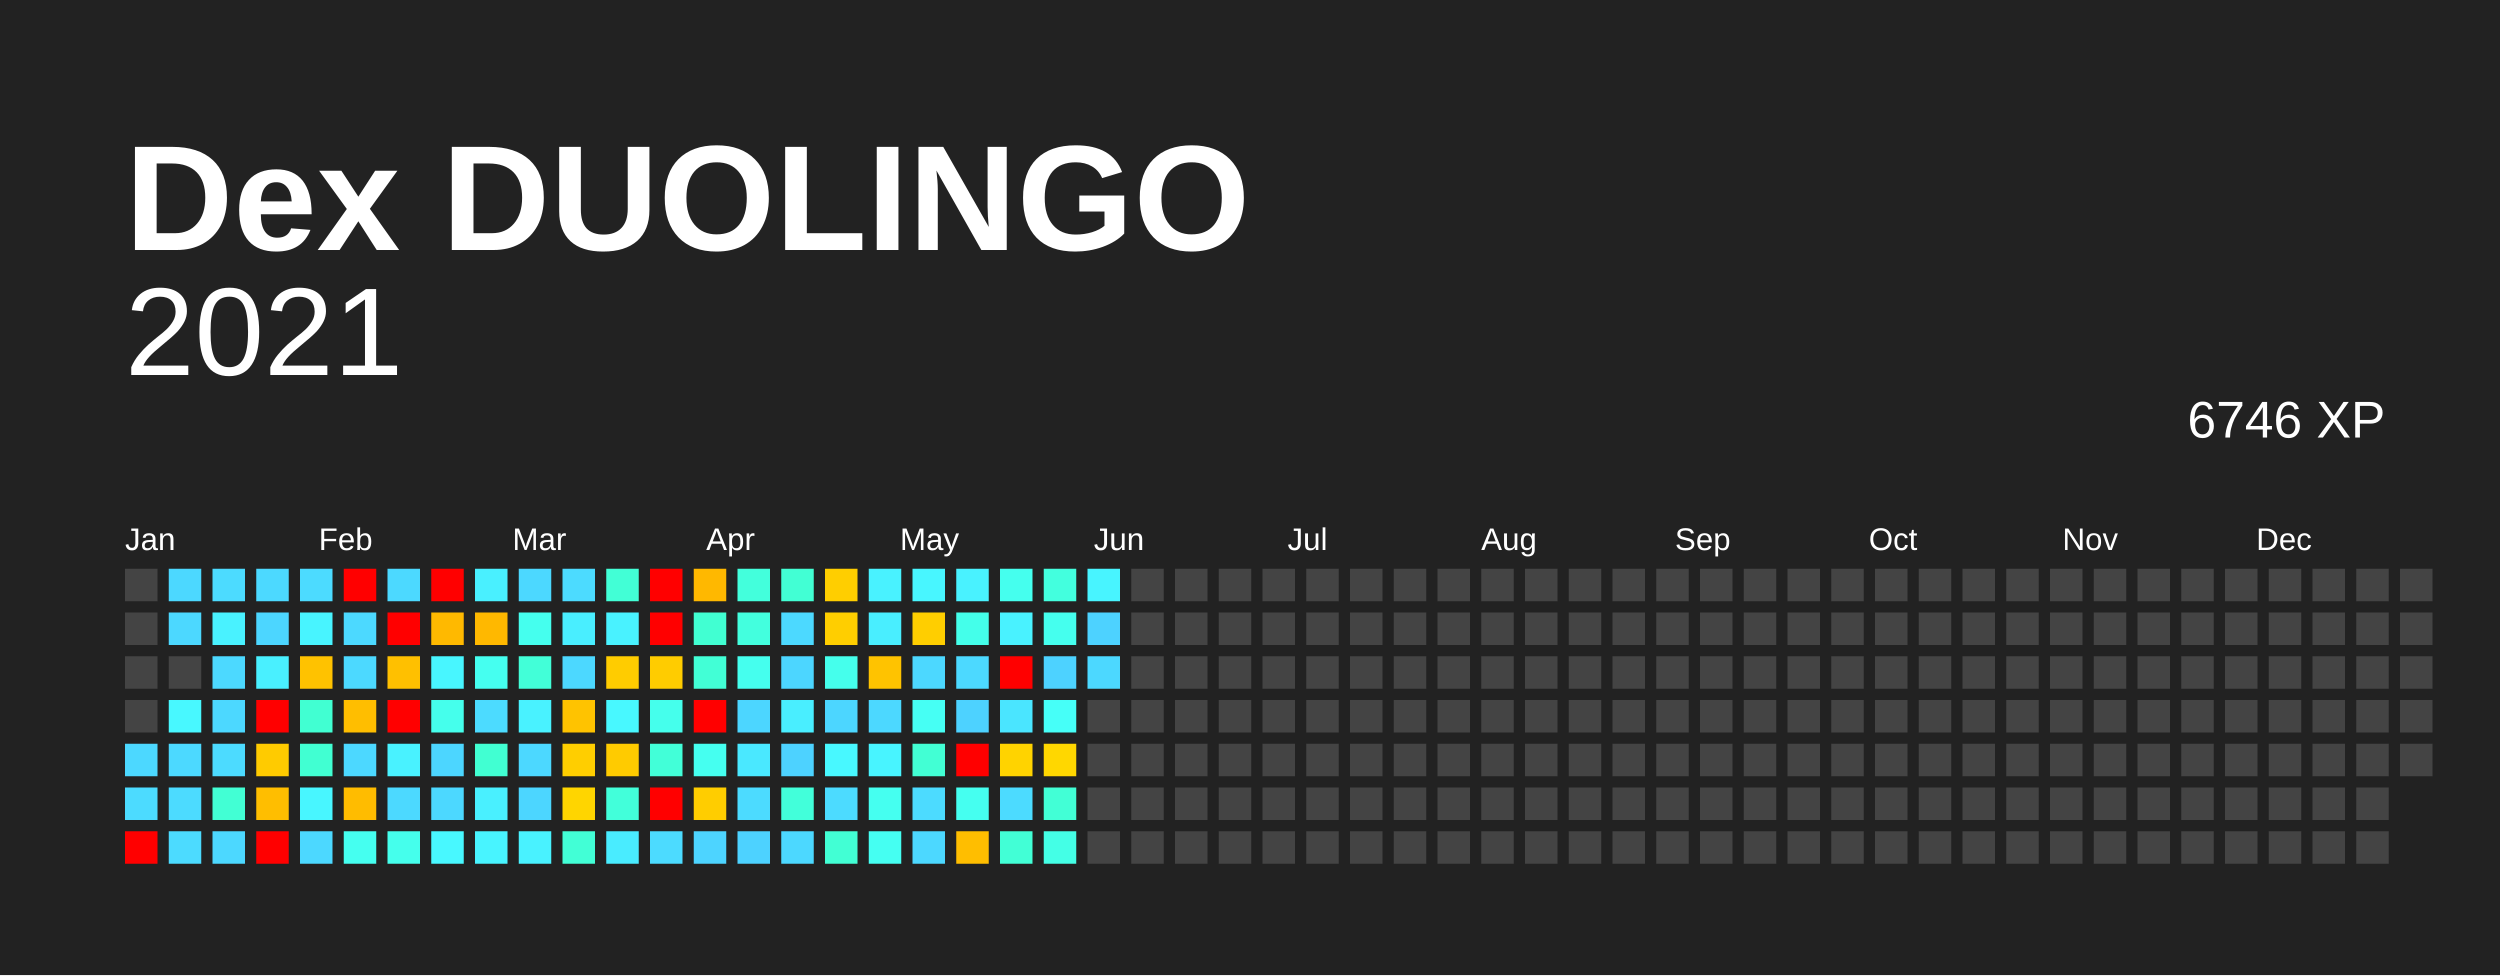
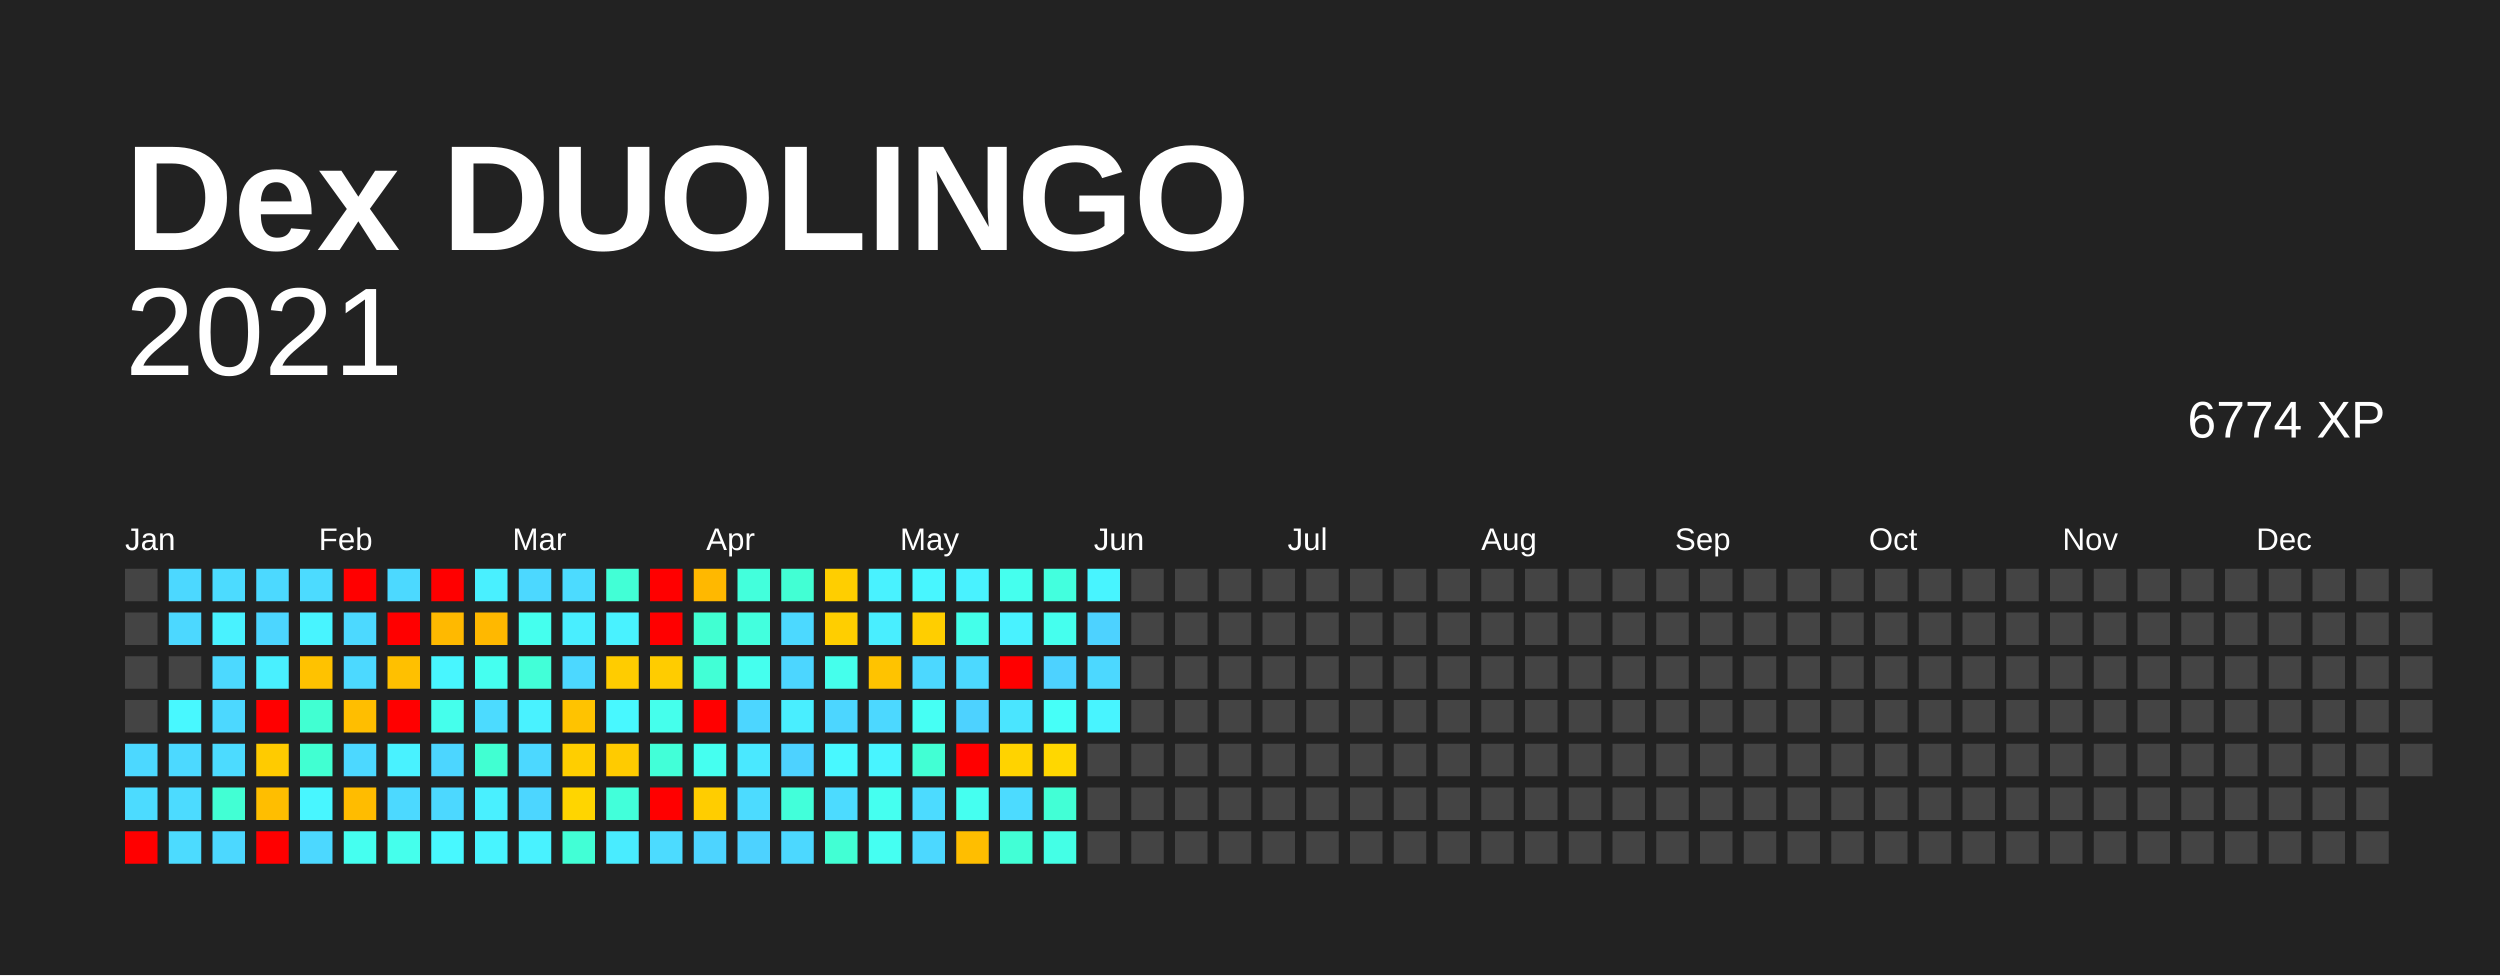
<svg xmlns="http://www.w3.org/2000/svg" baseProfile="full" height="78mm" version="1.1" viewBox="0,0,200,78" width="200mm">
  <defs />
  <rect fill="#222222" height="78" width="200" x="0" y="0" />
  <text fill="#FFFFFF" style="font-size:12px; font-family:Arial; font-weight:bold;" x="10" y="20">Dex DUOLINGO</text>
  <text alignment-baseline="hanging" fill="#FFFFFF" style="font-size:10.0px; font-family:Arial;" x="10" y="30">2021</text>
-   <text alignment-baseline="hanging" fill="#FFFFFF" style="font-size:4.125px; font-family:Arial;" x="175" y="35">6746 XP</text>
+   <text alignment-baseline="hanging" fill="#FFFFFF" style="font-size:4.125px; font-family:Arial;" x="175" y="35">6774 XP</text>
  <text fill="#FFFFFF" style="font-size:2.5px; font-family:Arial" x="10.0" y="44">Jan</text>
  <text fill="#FFFFFF" style="font-size:2.5px; font-family:Arial" x="25.5" y="44">Feb</text>
  <text fill="#FFFFFF" style="font-size:2.5px; font-family:Arial" x="41.0" y="44">Mar</text>
  <text fill="#FFFFFF" style="font-size:2.5px; font-family:Arial" x="56.5" y="44">Apr</text>
  <text fill="#FFFFFF" style="font-size:2.5px; font-family:Arial" x="72.0" y="44">May</text>
  <text fill="#FFFFFF" style="font-size:2.5px; font-family:Arial" x="87.5" y="44">Jun</text>
  <text fill="#FFFFFF" style="font-size:2.5px; font-family:Arial" x="103.0" y="44">Jul</text>
  <text fill="#FFFFFF" style="font-size:2.5px; font-family:Arial" x="118.5" y="44">Aug</text>
  <text fill="#FFFFFF" style="font-size:2.5px; font-family:Arial" x="134.0" y="44">Sep</text>
  <text fill="#FFFFFF" style="font-size:2.5px; font-family:Arial" x="149.5" y="44">Oct</text>
  <text fill="#FFFFFF" style="font-size:2.5px; font-family:Arial" x="165.0" y="44">Nov</text>
  <text fill="#FFFFFF" style="font-size:2.5px; font-family:Arial" x="180.5" y="44">Dec</text>
  <rect fill="#444444" height="2.6" width="2.6" x="10.0" y="45.5" />
  <rect fill="#444444" height="2.6" width="2.6" x="10.0" y="49.0" />
  <rect fill="#444444" height="2.6" width="2.6" x="10.0" y="52.5" />
  <rect fill="#444444" height="2.6" width="2.6" x="10.0" y="56.0" />
  <rect fill="#4cd8ff" height="2.6" width="2.6" x="10.0" y="59.5" />
  <rect fill="#4cdbff" height="2.6" width="2.6" x="10.0" y="63.0" />
  <rect fill="red" height="2.6" width="2.6" x="10.0" y="66.5" />
  <rect fill="#4cd8ff" height="2.6" width="2.6" x="13.5" y="45.5" />
  <rect fill="#4cd8ff" height="2.6" width="2.6" x="13.5" y="49.0" />
  <rect fill="#444444" height="2.6" width="2.6" x="13.5" y="52.5" />
  <rect fill="#48f8ff" height="2.6" width="2.6" x="13.5" y="56.0" />
  <rect fill="#4cd9ff" height="2.6" width="2.6" x="13.5" y="59.5" />
  <rect fill="#4cdbff" height="2.6" width="2.6" x="13.5" y="63.0" />
  <rect fill="#4cdbff" height="2.6" width="2.6" x="13.5" y="66.5" />
  <rect fill="#4cdbff" height="2.6" width="2.6" x="17.0" y="45.5" />
  <rect fill="#49f2ff" height="2.6" width="2.6" x="17.0" y="49.0" />
  <rect fill="#4cd9ff" height="2.6" width="2.6" x="17.0" y="52.5" />
  <rect fill="#4cd8ff" height="2.6" width="2.6" x="17.0" y="56.0" />
  <rect fill="#4cdbff" height="2.6" width="2.6" x="17.0" y="59.5" />
  <rect fill="#42ffd4" height="2.6" width="2.6" x="17.0" y="63.0" />
  <rect fill="#4cd8ff" height="2.6" width="2.6" x="17.0" y="66.5" />
  <rect fill="#4cd9ff" height="2.6" width="2.6" x="20.5" y="45.5" />
  <rect fill="#4cd6ff" height="2.6" width="2.6" x="20.5" y="49.0" />
  <rect fill="#49f0ff" height="2.6" width="2.6" x="20.5" y="52.5" />
  <rect fill="red" height="2.6" width="2.6" x="20.5" y="56.0" />
  <rect fill="#ffcb00" height="2.6" width="2.6" x="20.5" y="59.5" />
  <rect fill="#ffbe00" height="2.6" width="2.6" x="20.5" y="63.0" />
  <rect fill="red" height="2.6" width="2.6" x="20.5" y="66.5" />
  <rect fill="#4cdbff" height="2.6" width="2.6" x="24.0" y="45.5" />
  <rect fill="#48f4ff" height="2.6" width="2.6" x="24.0" y="49.0" />
  <rect fill="#ffc200" height="2.6" width="2.6" x="24.0" y="52.5" />
  <rect fill="#41ffd2" height="2.6" width="2.6" x="24.0" y="56.0" />
  <rect fill="#41ffd2" height="2.6" width="2.6" x="24.0" y="59.5" />
  <rect fill="#48f6ff" height="2.6" width="2.6" x="24.0" y="63.0" />
  <rect fill="#4cd8ff" height="2.6" width="2.6" x="24.0" y="66.5" />
  <rect fill="red" height="2.6" width="2.6" x="27.5" y="45.5" />
  <rect fill="#4cd9ff" height="2.6" width="2.6" x="27.5" y="49.0" />
  <rect fill="#4cd9ff" height="2.6" width="2.6" x="27.5" y="52.5" />
  <rect fill="#ffbe00" height="2.6" width="2.6" x="27.5" y="56.0" />
  <rect fill="#4cd8ff" height="2.6" width="2.6" x="27.5" y="59.5" />
  <rect fill="#ffbc00" height="2.6" width="2.6" x="27.5" y="63.0" />
  <rect fill="#45fff0" height="2.6" width="2.6" x="27.5" y="66.5" />
  <rect fill="#4cd9ff" height="2.6" width="2.6" x="31.0" y="45.5" />
  <rect fill="red" height="2.6" width="2.6" x="31.0" y="49.0" />
  <rect fill="#ffc000" height="2.6" width="2.6" x="31.0" y="52.5" />
  <rect fill="red" height="2.6" width="2.6" x="31.0" y="56.0" />
  <rect fill="#49f2ff" height="2.6" width="2.6" x="31.0" y="59.5" />
  <rect fill="#4cd9ff" height="2.6" width="2.6" x="31.0" y="63.0" />
  <rect fill="#45ffec" height="2.6" width="2.6" x="31.0" y="66.5" />
  <rect fill="red" height="2.6" width="2.6" x="34.5" y="45.5" />
  <rect fill="#ffb900" height="2.6" width="2.6" x="34.5" y="49.0" />
  <rect fill="#48f6ff" height="2.6" width="2.6" x="34.5" y="52.5" />
  <rect fill="#45ffec" height="2.6" width="2.6" x="34.5" y="56.0" />
  <rect fill="#4cd6ff" height="2.6" width="2.6" x="34.5" y="59.5" />
  <rect fill="#4cd8ff" height="2.6" width="2.6" x="34.5" y="63.0" />
  <rect fill="#48f8ff" height="2.6" width="2.6" x="34.5" y="66.5" />
  <rect fill="#49f0ff" height="2.6" width="2.6" x="38.0" y="45.5" />
  <rect fill="#ffb800" height="2.6" width="2.6" x="38.0" y="49.0" />
  <rect fill="#45fff0" height="2.6" width="2.6" x="38.0" y="52.5" />
  <rect fill="#4cdbff" height="2.6" width="2.6" x="38.0" y="56.0" />
  <rect fill="#41ffd2" height="2.6" width="2.6" x="38.0" y="59.5" />
  <rect fill="#49f0ff" height="2.6" width="2.6" x="38.0" y="63.0" />
  <rect fill="#48f4ff" height="2.6" width="2.6" x="38.0" y="66.5" />
  <rect fill="#4cd8ff" height="2.6" width="2.6" x="41.5" y="45.5" />
  <rect fill="#45ffee" height="2.6" width="2.6" x="41.5" y="49.0" />
  <rect fill="#42ffd8" height="2.6" width="2.6" x="41.5" y="52.5" />
  <rect fill="#49f2ff" height="2.6" width="2.6" x="41.5" y="56.0" />
  <rect fill="#4cd8ff" height="2.6" width="2.6" x="41.5" y="59.5" />
  <rect fill="#4cd6ff" height="2.6" width="2.6" x="41.5" y="63.0" />
  <rect fill="#49f2ff" height="2.6" width="2.6" x="41.5" y="66.5" />
  <rect fill="#4cdbff" height="2.6" width="2.6" x="45.0" y="45.5" />
  <rect fill="#49eeff" height="2.6" width="2.6" x="45.0" y="49.0" />
  <rect fill="#4cd8ff" height="2.6" width="2.6" x="45.0" y="52.5" />
  <rect fill="#ffc300" height="2.6" width="2.6" x="45.0" y="56.0" />
  <rect fill="#ffce00" height="2.6" width="2.6" x="45.0" y="59.5" />
  <rect fill="#ffd500" height="2.6" width="2.6" x="45.0" y="63.0" />
  <rect fill="#42ffd6" height="2.6" width="2.6" x="45.0" y="66.5" />
  <rect fill="#42ffd6" height="2.6" width="2.6" x="48.5" y="45.5" />
  <rect fill="#49f2ff" height="2.6" width="2.6" x="48.5" y="49.0" />
  <rect fill="#ffcc00" height="2.6" width="2.6" x="48.5" y="52.5" />
  <rect fill="#48f8ff" height="2.6" width="2.6" x="48.5" y="56.0" />
  <rect fill="#ffcb00" height="2.6" width="2.6" x="48.5" y="59.5" />
  <rect fill="#42ffda" height="2.6" width="2.6" x="48.5" y="63.0" />
  <rect fill="#49ecff" height="2.6" width="2.6" x="48.5" y="66.5" />
  <rect fill="red" height="2.6" width="2.6" x="52.0" y="45.5" />
  <rect fill="red" height="2.6" width="2.6" x="52.0" y="49.0" />
  <rect fill="#ffcc00" height="2.6" width="2.6" x="52.0" y="52.5" />
  <rect fill="#45ffec" height="2.6" width="2.6" x="52.0" y="56.0" />
  <rect fill="#42ffd8" height="2.6" width="2.6" x="52.0" y="59.5" />
  <rect fill="red" height="2.6" width="2.6" x="52.0" y="63.0" />
  <rect fill="#4cdbff" height="2.6" width="2.6" x="52.0" y="66.5" />
  <rect fill="#ffb800" height="2.6" width="2.6" x="55.5" y="45.5" />
  <rect fill="#41ffd2" height="2.6" width="2.6" x="55.5" y="49.0" />
  <rect fill="#42ffd6" height="2.6" width="2.6" x="55.5" y="52.5" />
  <rect fill="red" height="2.6" width="2.6" x="55.5" y="56.0" />
  <rect fill="#45fff0" height="2.6" width="2.6" x="55.5" y="59.5" />
  <rect fill="#ffcd00" height="2.6" width="2.6" x="55.5" y="63.0" />
  <rect fill="#4dd4ff" height="2.6" width="2.6" x="55.5" y="66.5" />
  <rect fill="#43ffdc" height="2.6" width="2.6" x="59.0" y="45.5" />
  <rect fill="#43ffde" height="2.6" width="2.6" x="59.0" y="49.0" />
  <rect fill="#45ffee" height="2.6" width="2.6" x="59.0" y="52.5" />
  <rect fill="#4cd6ff" height="2.6" width="2.6" x="59.0" y="56.0" />
  <rect fill="#4ae8ff" height="2.6" width="2.6" x="59.0" y="59.5" />
  <rect fill="#4cdbff" height="2.6" width="2.6" x="59.0" y="63.0" />
  <rect fill="#4dd2ff" height="2.6" width="2.6" x="59.0" y="66.5" />
  <rect fill="#42ffd4" height="2.6" width="2.6" x="62.5" y="45.5" />
  <rect fill="#4cd9ff" height="2.6" width="2.6" x="62.5" y="49.0" />
  <rect fill="#4cd6ff" height="2.6" width="2.6" x="62.5" y="52.5" />
  <rect fill="#49eeff" height="2.6" width="2.6" x="62.5" y="56.0" />
  <rect fill="#4dd2ff" height="2.6" width="2.6" x="62.5" y="59.5" />
  <rect fill="#42ffda" height="2.6" width="2.6" x="62.5" y="63.0" />
  <rect fill="#4cd8ff" height="2.6" width="2.6" x="62.5" y="66.5" />
  <rect fill="#ffce00" height="2.6" width="2.6" x="66.0" y="45.5" />
  <rect fill="#ffce00" height="2.6" width="2.6" x="66.0" y="49.0" />
  <rect fill="#45ffec" height="2.6" width="2.6" x="66.0" y="52.5" />
  <rect fill="#4cd6ff" height="2.6" width="2.6" x="66.0" y="56.0" />
  <rect fill="#48f8ff" height="2.6" width="2.6" x="66.0" y="59.5" />
  <rect fill="#4cdbff" height="2.6" width="2.6" x="66.0" y="63.0" />
  <rect fill="#42ffd4" height="2.6" width="2.6" x="66.0" y="66.5" />
  <rect fill="#49f2ff" height="2.6" width="2.6" x="69.5" y="45.5" />
  <rect fill="#49eeff" height="2.6" width="2.6" x="69.5" y="49.0" />
  <rect fill="#ffc300" height="2.6" width="2.6" x="69.5" y="52.5" />
  <rect fill="#4cd8ff" height="2.6" width="2.6" x="69.5" y="56.0" />
  <rect fill="#48f4ff" height="2.6" width="2.6" x="69.5" y="59.5" />
  <rect fill="#45fff0" height="2.6" width="2.6" x="69.5" y="63.0" />
  <rect fill="#45fff2" height="2.6" width="2.6" x="69.5" y="66.5" />
  <rect fill="#48f6ff" height="2.6" width="2.6" x="73.0" y="45.5" />
  <rect fill="#ffce00" height="2.6" width="2.6" x="73.0" y="49.0" />
  <rect fill="#4cd8ff" height="2.6" width="2.6" x="73.0" y="52.5" />
  <rect fill="#46fff4" height="2.6" width="2.6" x="73.0" y="56.0" />
  <rect fill="#42ffd4" height="2.6" width="2.6" x="73.0" y="59.5" />
  <rect fill="#4cdbff" height="2.6" width="2.6" x="73.0" y="63.0" />
  <rect fill="#4cd8ff" height="2.6" width="2.6" x="73.0" y="66.5" />
  <rect fill="#49f2ff" height="2.6" width="2.6" x="76.5" y="45.5" />
  <rect fill="#44ffea" height="2.6" width="2.6" x="76.5" y="49.0" />
  <rect fill="#4cd9ff" height="2.6" width="2.6" x="76.5" y="52.5" />
  <rect fill="#4dd2ff" height="2.6" width="2.6" x="76.5" y="56.0" />
  <rect fill="red" height="2.6" width="2.6" x="76.5" y="59.5" />
  <rect fill="#45fff0" height="2.6" width="2.6" x="76.5" y="63.0" />
  <rect fill="#ffbe00" height="2.6" width="2.6" x="76.5" y="66.5" />
  <rect fill="#45ffee" height="2.6" width="2.6" x="80.0" y="45.5" />
  <rect fill="#49f2ff" height="2.6" width="2.6" x="80.0" y="49.0" />
  <rect fill="red" height="2.6" width="2.6" x="80.0" y="52.5" />
  <rect fill="#4ae5ff" height="2.6" width="2.6" x="80.0" y="56.0" />
  <rect fill="#ffd300" height="2.6" width="2.6" x="80.0" y="59.5" />
  <rect fill="#4cdbff" height="2.6" width="2.6" x="80.0" y="63.0" />
  <rect fill="#42ffd6" height="2.6" width="2.6" x="80.0" y="66.5" />
  <rect fill="#43ffde" height="2.6" width="2.6" x="83.5" y="45.5" />
  <rect fill="#45ffee" height="2.6" width="2.6" x="83.5" y="49.0" />
  <rect fill="#4dd2ff" height="2.6" width="2.6" x="83.5" y="52.5" />
  <rect fill="#46fff8" height="2.6" width="2.6" x="83.5" y="56.0" />
  <rect fill="#ffd700" height="2.6" width="2.6" x="83.5" y="59.5" />
  <rect fill="#42ffd6" height="2.6" width="2.6" x="83.5" y="63.0" />
  <rect fill="#44ffe6" height="2.6" width="2.6" x="83.5" y="66.5" />
  <rect fill="#48f4ff" height="2.6" width="2.6" x="87.0" y="45.5" />
  <rect fill="#4dd2ff" height="2.6" width="2.6" x="87.0" y="49.0" />
  <rect fill="#4cd8ff" height="2.6" width="2.6" x="87.0" y="52.5" />
-   <rect fill="#444444" height="2.6" width="2.6" x="87.0" y="56.0" />
+   <rect fill="#48f4ff" height="2.6" width="2.6" x="87.0" y="56.0" />
  <rect fill="#444444" height="2.6" width="2.6" x="87.0" y="59.5" />
  <rect fill="#444444" height="2.6" width="2.6" x="87.0" y="63.0" />
  <rect fill="#444444" height="2.6" width="2.6" x="87.0" y="66.5" />
  <rect fill="#444444" height="2.6" width="2.6" x="90.5" y="45.5" />
  <rect fill="#444444" height="2.6" width="2.6" x="90.5" y="49.0" />
  <rect fill="#444444" height="2.6" width="2.6" x="90.5" y="52.5" />
  <rect fill="#444444" height="2.6" width="2.6" x="90.5" y="56.0" />
  <rect fill="#444444" height="2.6" width="2.6" x="90.5" y="59.5" />
  <rect fill="#444444" height="2.6" width="2.6" x="90.5" y="63.0" />
  <rect fill="#444444" height="2.6" width="2.6" x="90.5" y="66.5" />
  <rect fill="#444444" height="2.6" width="2.6" x="94.0" y="45.5" />
  <rect fill="#444444" height="2.6" width="2.6" x="94.0" y="49.0" />
  <rect fill="#444444" height="2.6" width="2.6" x="94.0" y="52.5" />
  <rect fill="#444444" height="2.6" width="2.6" x="94.0" y="56.0" />
  <rect fill="#444444" height="2.6" width="2.6" x="94.0" y="59.5" />
  <rect fill="#444444" height="2.6" width="2.6" x="94.0" y="63.0" />
  <rect fill="#444444" height="2.6" width="2.6" x="94.0" y="66.5" />
  <rect fill="#444444" height="2.6" width="2.6" x="97.5" y="45.5" />
  <rect fill="#444444" height="2.6" width="2.6" x="97.5" y="49.0" />
  <rect fill="#444444" height="2.6" width="2.6" x="97.5" y="52.5" />
  <rect fill="#444444" height="2.6" width="2.6" x="97.5" y="56.0" />
  <rect fill="#444444" height="2.6" width="2.6" x="97.5" y="59.5" />
  <rect fill="#444444" height="2.6" width="2.6" x="97.5" y="63.0" />
  <rect fill="#444444" height="2.6" width="2.6" x="97.5" y="66.5" />
  <rect fill="#444444" height="2.6" width="2.6" x="101.0" y="45.5" />
  <rect fill="#444444" height="2.6" width="2.6" x="101.0" y="49.0" />
  <rect fill="#444444" height="2.6" width="2.6" x="101.0" y="52.5" />
  <rect fill="#444444" height="2.6" width="2.6" x="101.0" y="56.0" />
  <rect fill="#444444" height="2.6" width="2.6" x="101.0" y="59.5" />
  <rect fill="#444444" height="2.6" width="2.6" x="101.0" y="63.0" />
  <rect fill="#444444" height="2.6" width="2.6" x="101.0" y="66.5" />
  <rect fill="#444444" height="2.6" width="2.6" x="104.5" y="45.5" />
  <rect fill="#444444" height="2.6" width="2.6" x="104.5" y="49.0" />
  <rect fill="#444444" height="2.6" width="2.6" x="104.5" y="52.5" />
  <rect fill="#444444" height="2.6" width="2.6" x="104.5" y="56.0" />
  <rect fill="#444444" height="2.6" width="2.6" x="104.5" y="59.5" />
  <rect fill="#444444" height="2.6" width="2.6" x="104.5" y="63.0" />
  <rect fill="#444444" height="2.6" width="2.6" x="104.5" y="66.5" />
  <rect fill="#444444" height="2.6" width="2.6" x="108.0" y="45.5" />
  <rect fill="#444444" height="2.6" width="2.6" x="108.0" y="49.0" />
  <rect fill="#444444" height="2.6" width="2.6" x="108.0" y="52.5" />
  <rect fill="#444444" height="2.6" width="2.6" x="108.0" y="56.0" />
  <rect fill="#444444" height="2.6" width="2.6" x="108.0" y="59.5" />
  <rect fill="#444444" height="2.6" width="2.6" x="108.0" y="63.0" />
  <rect fill="#444444" height="2.6" width="2.6" x="108.0" y="66.5" />
  <rect fill="#444444" height="2.6" width="2.6" x="111.5" y="45.5" />
  <rect fill="#444444" height="2.6" width="2.6" x="111.5" y="49.0" />
  <rect fill="#444444" height="2.6" width="2.6" x="111.5" y="52.5" />
  <rect fill="#444444" height="2.6" width="2.6" x="111.5" y="56.0" />
  <rect fill="#444444" height="2.6" width="2.6" x="111.5" y="59.5" />
  <rect fill="#444444" height="2.6" width="2.6" x="111.5" y="63.0" />
  <rect fill="#444444" height="2.6" width="2.6" x="111.5" y="66.5" />
  <rect fill="#444444" height="2.6" width="2.6" x="115.0" y="45.5" />
  <rect fill="#444444" height="2.6" width="2.6" x="115.0" y="49.0" />
  <rect fill="#444444" height="2.6" width="2.6" x="115.0" y="52.5" />
  <rect fill="#444444" height="2.6" width="2.6" x="115.0" y="56.0" />
  <rect fill="#444444" height="2.6" width="2.6" x="115.0" y="59.5" />
  <rect fill="#444444" height="2.6" width="2.6" x="115.0" y="63.0" />
  <rect fill="#444444" height="2.6" width="2.6" x="115.0" y="66.5" />
  <rect fill="#444444" height="2.6" width="2.6" x="118.5" y="45.5" />
  <rect fill="#444444" height="2.6" width="2.6" x="118.5" y="49.0" />
  <rect fill="#444444" height="2.6" width="2.6" x="118.5" y="52.5" />
  <rect fill="#444444" height="2.6" width="2.6" x="118.5" y="56.0" />
  <rect fill="#444444" height="2.6" width="2.6" x="118.5" y="59.5" />
  <rect fill="#444444" height="2.6" width="2.6" x="118.5" y="63.0" />
  <rect fill="#444444" height="2.6" width="2.6" x="118.5" y="66.5" />
  <rect fill="#444444" height="2.6" width="2.6" x="122.0" y="45.5" />
  <rect fill="#444444" height="2.6" width="2.6" x="122.0" y="49.0" />
  <rect fill="#444444" height="2.6" width="2.6" x="122.0" y="52.5" />
  <rect fill="#444444" height="2.6" width="2.6" x="122.0" y="56.0" />
  <rect fill="#444444" height="2.6" width="2.6" x="122.0" y="59.5" />
  <rect fill="#444444" height="2.6" width="2.6" x="122.0" y="63.0" />
  <rect fill="#444444" height="2.6" width="2.6" x="122.0" y="66.5" />
  <rect fill="#444444" height="2.6" width="2.6" x="125.5" y="45.5" />
  <rect fill="#444444" height="2.6" width="2.6" x="125.5" y="49.0" />
  <rect fill="#444444" height="2.6" width="2.6" x="125.5" y="52.5" />
  <rect fill="#444444" height="2.6" width="2.6" x="125.5" y="56.0" />
  <rect fill="#444444" height="2.6" width="2.6" x="125.5" y="59.5" />
  <rect fill="#444444" height="2.6" width="2.6" x="125.5" y="63.0" />
  <rect fill="#444444" height="2.6" width="2.6" x="125.5" y="66.5" />
  <rect fill="#444444" height="2.6" width="2.6" x="129.0" y="45.5" />
  <rect fill="#444444" height="2.6" width="2.6" x="129.0" y="49.0" />
  <rect fill="#444444" height="2.6" width="2.6" x="129.0" y="52.5" />
  <rect fill="#444444" height="2.6" width="2.6" x="129.0" y="56.0" />
  <rect fill="#444444" height="2.6" width="2.6" x="129.0" y="59.5" />
  <rect fill="#444444" height="2.6" width="2.6" x="129.0" y="63.0" />
  <rect fill="#444444" height="2.6" width="2.6" x="129.0" y="66.5" />
  <rect fill="#444444" height="2.6" width="2.6" x="132.5" y="45.5" />
  <rect fill="#444444" height="2.6" width="2.6" x="132.5" y="49.0" />
  <rect fill="#444444" height="2.6" width="2.6" x="132.5" y="52.5" />
  <rect fill="#444444" height="2.6" width="2.6" x="132.5" y="56.0" />
  <rect fill="#444444" height="2.6" width="2.6" x="132.5" y="59.5" />
  <rect fill="#444444" height="2.6" width="2.6" x="132.5" y="63.0" />
  <rect fill="#444444" height="2.6" width="2.6" x="132.5" y="66.5" />
  <rect fill="#444444" height="2.6" width="2.6" x="136.0" y="45.5" />
  <rect fill="#444444" height="2.6" width="2.6" x="136.0" y="49.0" />
  <rect fill="#444444" height="2.6" width="2.6" x="136.0" y="52.5" />
  <rect fill="#444444" height="2.6" width="2.6" x="136.0" y="56.0" />
  <rect fill="#444444" height="2.6" width="2.6" x="136.0" y="59.5" />
  <rect fill="#444444" height="2.6" width="2.6" x="136.0" y="63.0" />
  <rect fill="#444444" height="2.6" width="2.6" x="136.0" y="66.5" />
  <rect fill="#444444" height="2.6" width="2.6" x="139.5" y="45.5" />
  <rect fill="#444444" height="2.6" width="2.6" x="139.5" y="49.0" />
  <rect fill="#444444" height="2.6" width="2.6" x="139.5" y="52.5" />
  <rect fill="#444444" height="2.6" width="2.6" x="139.5" y="56.0" />
  <rect fill="#444444" height="2.6" width="2.6" x="139.5" y="59.5" />
  <rect fill="#444444" height="2.6" width="2.6" x="139.5" y="63.0" />
  <rect fill="#444444" height="2.6" width="2.6" x="139.5" y="66.5" />
  <rect fill="#444444" height="2.6" width="2.6" x="143.0" y="45.5" />
  <rect fill="#444444" height="2.6" width="2.6" x="143.0" y="49.0" />
  <rect fill="#444444" height="2.6" width="2.6" x="143.0" y="52.5" />
  <rect fill="#444444" height="2.6" width="2.6" x="143.0" y="56.0" />
  <rect fill="#444444" height="2.6" width="2.6" x="143.0" y="59.5" />
  <rect fill="#444444" height="2.6" width="2.6" x="143.0" y="63.0" />
  <rect fill="#444444" height="2.6" width="2.6" x="143.0" y="66.5" />
  <rect fill="#444444" height="2.6" width="2.6" x="146.5" y="45.5" />
  <rect fill="#444444" height="2.6" width="2.6" x="146.5" y="49.0" />
  <rect fill="#444444" height="2.6" width="2.6" x="146.5" y="52.5" />
  <rect fill="#444444" height="2.6" width="2.6" x="146.5" y="56.0" />
  <rect fill="#444444" height="2.6" width="2.6" x="146.5" y="59.5" />
  <rect fill="#444444" height="2.6" width="2.6" x="146.5" y="63.0" />
  <rect fill="#444444" height="2.6" width="2.6" x="146.5" y="66.5" />
  <rect fill="#444444" height="2.6" width="2.6" x="150.0" y="45.5" />
  <rect fill="#444444" height="2.6" width="2.6" x="150.0" y="49.0" />
  <rect fill="#444444" height="2.6" width="2.6" x="150.0" y="52.5" />
  <rect fill="#444444" height="2.6" width="2.6" x="150.0" y="56.0" />
  <rect fill="#444444" height="2.6" width="2.6" x="150.0" y="59.5" />
  <rect fill="#444444" height="2.6" width="2.6" x="150.0" y="63.0" />
  <rect fill="#444444" height="2.6" width="2.6" x="150.0" y="66.5" />
  <rect fill="#444444" height="2.6" width="2.6" x="153.5" y="45.5" />
  <rect fill="#444444" height="2.6" width="2.6" x="153.5" y="49.0" />
  <rect fill="#444444" height="2.6" width="2.6" x="153.5" y="52.5" />
  <rect fill="#444444" height="2.6" width="2.6" x="153.5" y="56.0" />
  <rect fill="#444444" height="2.6" width="2.6" x="153.5" y="59.5" />
  <rect fill="#444444" height="2.6" width="2.6" x="153.5" y="63.0" />
  <rect fill="#444444" height="2.6" width="2.6" x="153.5" y="66.5" />
  <rect fill="#444444" height="2.6" width="2.6" x="157.0" y="45.5" />
  <rect fill="#444444" height="2.6" width="2.6" x="157.0" y="49.0" />
  <rect fill="#444444" height="2.6" width="2.6" x="157.0" y="52.5" />
  <rect fill="#444444" height="2.6" width="2.6" x="157.0" y="56.0" />
  <rect fill="#444444" height="2.6" width="2.6" x="157.0" y="59.5" />
  <rect fill="#444444" height="2.6" width="2.6" x="157.0" y="63.0" />
  <rect fill="#444444" height="2.6" width="2.6" x="157.0" y="66.5" />
  <rect fill="#444444" height="2.6" width="2.6" x="160.5" y="45.5" />
  <rect fill="#444444" height="2.6" width="2.6" x="160.5" y="49.0" />
  <rect fill="#444444" height="2.6" width="2.6" x="160.5" y="52.5" />
  <rect fill="#444444" height="2.6" width="2.6" x="160.5" y="56.0" />
  <rect fill="#444444" height="2.6" width="2.6" x="160.5" y="59.5" />
  <rect fill="#444444" height="2.6" width="2.6" x="160.5" y="63.0" />
  <rect fill="#444444" height="2.6" width="2.6" x="160.5" y="66.5" />
  <rect fill="#444444" height="2.6" width="2.6" x="164.0" y="45.5" />
  <rect fill="#444444" height="2.6" width="2.6" x="164.0" y="49.0" />
  <rect fill="#444444" height="2.6" width="2.6" x="164.0" y="52.5" />
  <rect fill="#444444" height="2.6" width="2.6" x="164.0" y="56.0" />
  <rect fill="#444444" height="2.6" width="2.6" x="164.0" y="59.5" />
  <rect fill="#444444" height="2.6" width="2.6" x="164.0" y="63.0" />
  <rect fill="#444444" height="2.6" width="2.6" x="164.0" y="66.5" />
  <rect fill="#444444" height="2.6" width="2.6" x="167.5" y="45.5" />
  <rect fill="#444444" height="2.6" width="2.6" x="167.5" y="49.0" />
  <rect fill="#444444" height="2.6" width="2.6" x="167.5" y="52.5" />
  <rect fill="#444444" height="2.6" width="2.6" x="167.5" y="56.0" />
  <rect fill="#444444" height="2.6" width="2.6" x="167.5" y="59.5" />
  <rect fill="#444444" height="2.6" width="2.6" x="167.5" y="63.0" />
  <rect fill="#444444" height="2.6" width="2.6" x="167.5" y="66.5" />
  <rect fill="#444444" height="2.6" width="2.6" x="171.0" y="45.5" />
  <rect fill="#444444" height="2.6" width="2.6" x="171.0" y="49.0" />
  <rect fill="#444444" height="2.6" width="2.6" x="171.0" y="52.5" />
  <rect fill="#444444" height="2.6" width="2.6" x="171.0" y="56.0" />
  <rect fill="#444444" height="2.6" width="2.6" x="171.0" y="59.5" />
  <rect fill="#444444" height="2.6" width="2.6" x="171.0" y="63.0" />
  <rect fill="#444444" height="2.6" width="2.6" x="171.0" y="66.5" />
  <rect fill="#444444" height="2.6" width="2.6" x="174.5" y="45.5" />
  <rect fill="#444444" height="2.6" width="2.6" x="174.5" y="49.0" />
  <rect fill="#444444" height="2.6" width="2.6" x="174.5" y="52.5" />
  <rect fill="#444444" height="2.6" width="2.6" x="174.5" y="56.0" />
  <rect fill="#444444" height="2.6" width="2.6" x="174.5" y="59.5" />
  <rect fill="#444444" height="2.6" width="2.6" x="174.5" y="63.0" />
  <rect fill="#444444" height="2.6" width="2.6" x="174.5" y="66.5" />
  <rect fill="#444444" height="2.6" width="2.6" x="178.0" y="45.5" />
  <rect fill="#444444" height="2.6" width="2.6" x="178.0" y="49.0" />
  <rect fill="#444444" height="2.6" width="2.6" x="178.0" y="52.5" />
  <rect fill="#444444" height="2.6" width="2.6" x="178.0" y="56.0" />
  <rect fill="#444444" height="2.6" width="2.6" x="178.0" y="59.5" />
  <rect fill="#444444" height="2.6" width="2.6" x="178.0" y="63.0" />
  <rect fill="#444444" height="2.6" width="2.6" x="178.0" y="66.5" />
  <rect fill="#444444" height="2.6" width="2.6" x="181.5" y="45.5" />
  <rect fill="#444444" height="2.6" width="2.6" x="181.5" y="49.0" />
  <rect fill="#444444" height="2.6" width="2.6" x="181.5" y="52.5" />
  <rect fill="#444444" height="2.6" width="2.6" x="181.5" y="56.0" />
  <rect fill="#444444" height="2.6" width="2.6" x="181.5" y="59.5" />
  <rect fill="#444444" height="2.6" width="2.6" x="181.5" y="63.0" />
  <rect fill="#444444" height="2.6" width="2.6" x="181.5" y="66.5" />
  <rect fill="#444444" height="2.6" width="2.6" x="185.0" y="45.5" />
  <rect fill="#444444" height="2.6" width="2.6" x="185.0" y="49.0" />
  <rect fill="#444444" height="2.6" width="2.6" x="185.0" y="52.5" />
  <rect fill="#444444" height="2.6" width="2.6" x="185.0" y="56.0" />
  <rect fill="#444444" height="2.6" width="2.6" x="185.0" y="59.5" />
  <rect fill="#444444" height="2.6" width="2.6" x="185.0" y="63.0" />
  <rect fill="#444444" height="2.6" width="2.6" x="185.0" y="66.5" />
  <rect fill="#444444" height="2.6" width="2.6" x="188.5" y="45.5" />
  <rect fill="#444444" height="2.6" width="2.6" x="188.5" y="49.0" />
  <rect fill="#444444" height="2.6" width="2.6" x="188.5" y="52.5" />
  <rect fill="#444444" height="2.6" width="2.6" x="188.5" y="56.0" />
  <rect fill="#444444" height="2.6" width="2.6" x="188.5" y="59.5" />
  <rect fill="#444444" height="2.6" width="2.6" x="188.5" y="63.0" />
  <rect fill="#444444" height="2.6" width="2.6" x="188.5" y="66.5" />
  <rect fill="#444444" height="2.6" width="2.6" x="192.0" y="45.5" />
  <rect fill="#444444" height="2.6" width="2.6" x="192.0" y="49.0" />
  <rect fill="#444444" height="2.6" width="2.6" x="192.0" y="52.5" />
  <rect fill="#444444" height="2.6" width="2.6" x="192.0" y="56.0" />
  <rect fill="#444444" height="2.6" width="2.6" x="192.0" y="59.5" />
</svg>
